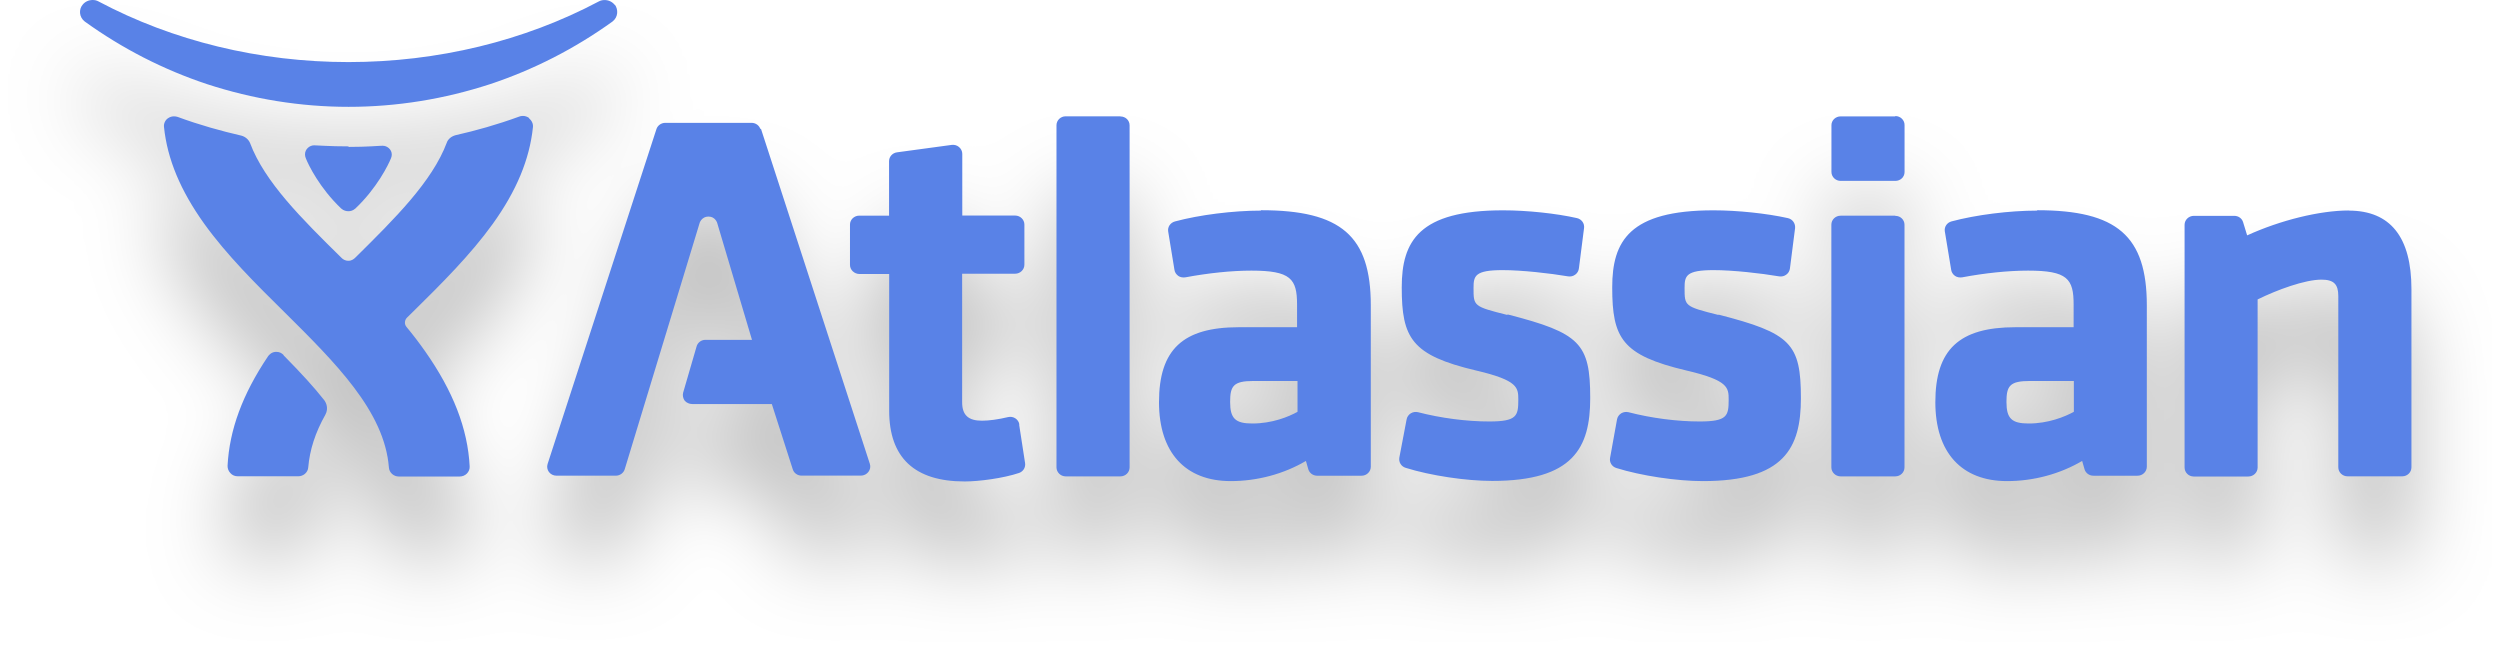
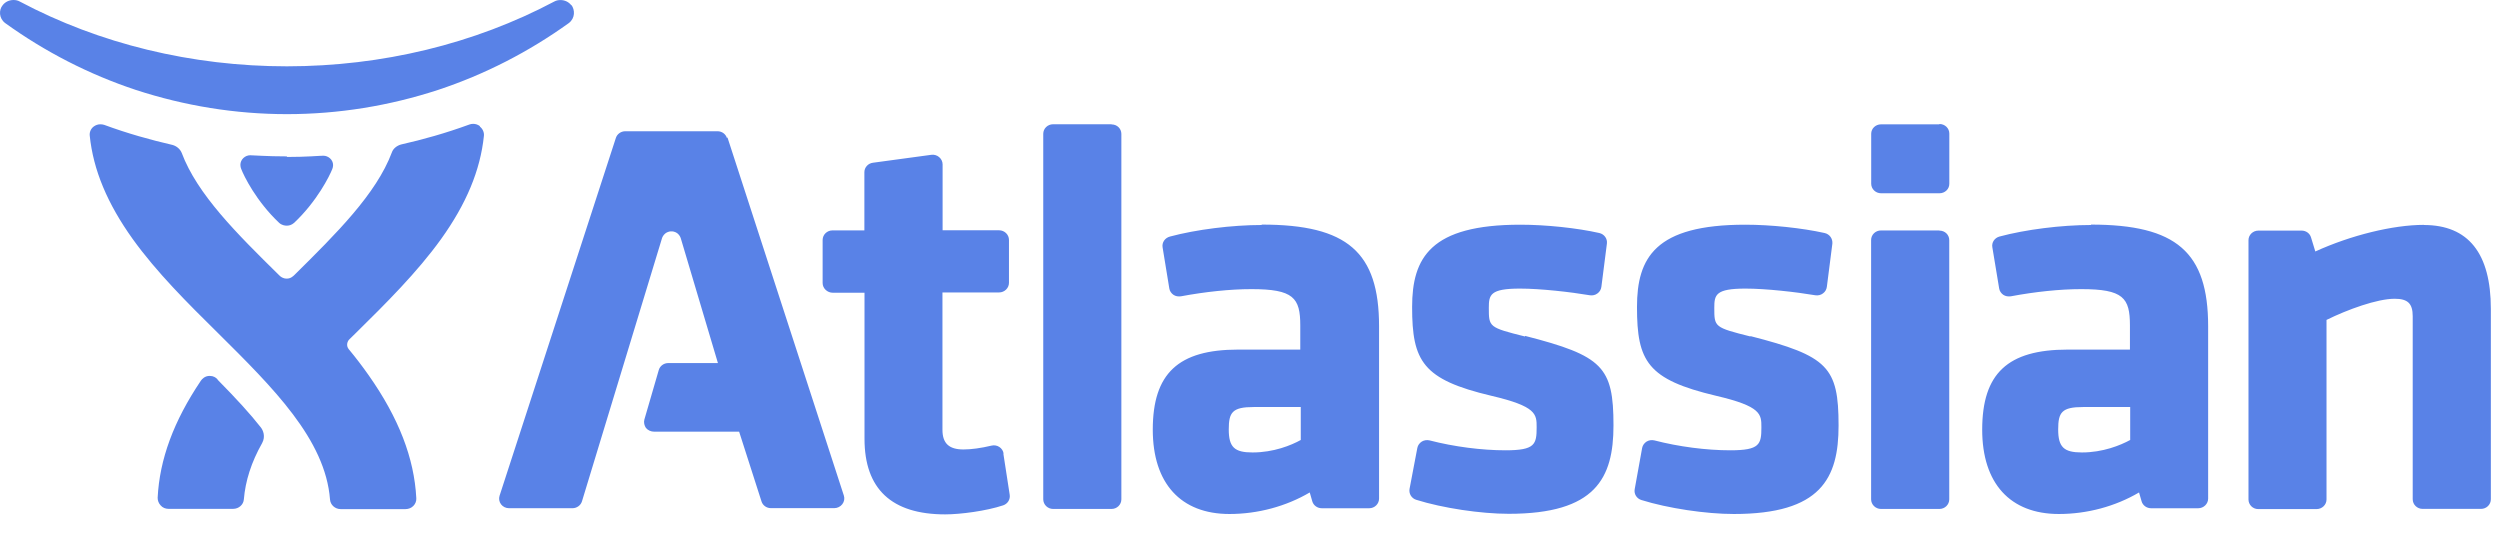
- <svg xmlns="http://www.w3.org/2000/svg" width="125" height="33" viewBox="0 0 125 33" fill="none">
-   <g filter="url(#filter0_d)">
-     <path fill-rule="evenodd" clip-rule="evenodd" d="M85.923 15.748C84.229 15.323 84.229 15.306 84.229 14.404C84.229 13.796 84.291 13.506 85.686 13.506C86.644 13.506 88.054 13.665 88.961 13.819C89.085 13.837 89.213 13.81 89.315 13.731C89.417 13.66 89.482 13.545 89.497 13.421L89.755 11.4C89.774 11.17 89.628 10.958 89.391 10.905C88.335 10.67 86.877 10.516 85.675 10.516C81.468 10.516 80.611 12.055 80.611 14.367C80.611 16.907 81.094 17.762 84.313 18.523C86.433 19.018 86.433 19.385 86.433 19.995C86.433 20.797 86.36 21.074 84.976 21.074C83.857 21.074 82.564 20.906 81.427 20.611C81.3 20.581 81.172 20.6 81.063 20.664C80.954 20.733 80.876 20.841 80.852 20.965L80.504 22.893C80.462 23.115 80.595 23.331 80.814 23.4C82.056 23.789 83.837 24.055 85.145 24.055C89.215 24.055 90.045 22.392 90.045 19.916C90.045 17.174 89.546 16.661 85.918 15.729L85.923 15.747V15.748ZM75.371 15.748C73.677 15.323 73.677 15.306 73.677 14.404C73.677 13.796 73.739 13.506 75.134 13.506C76.09 13.506 77.502 13.665 78.409 13.819C78.533 13.837 78.66 13.81 78.763 13.731C78.865 13.66 78.93 13.545 78.945 13.421L79.203 11.4C79.233 11.17 79.079 10.958 78.848 10.905C77.81 10.67 76.353 10.516 75.15 10.516C70.954 10.516 70.087 12.055 70.087 14.367C70.087 16.907 70.578 17.762 73.795 18.523C75.915 19.018 75.915 19.385 75.915 19.995C75.915 20.797 75.843 21.074 74.458 21.074C73.338 21.074 72.045 20.906 70.906 20.611C70.779 20.581 70.651 20.6 70.542 20.664C70.433 20.733 70.354 20.841 70.331 20.965L69.966 22.884C69.93 23.105 70.057 23.322 70.281 23.391C71.52 23.78 73.302 24.046 74.611 24.046C78.673 24.046 79.511 22.383 79.511 19.907C79.511 17.166 79.005 16.652 75.376 15.72L75.371 15.738V15.748ZM38.02 6.457C37.96 6.269 37.783 6.142 37.579 6.142H33.265C33.065 6.142 32.883 6.268 32.822 6.454L27.379 23.203C27.337 23.336 27.361 23.486 27.448 23.601C27.535 23.716 27.674 23.784 27.821 23.784H30.791C30.996 23.784 31.177 23.651 31.235 23.466L34.985 11.138C34.985 11.138 35.085 10.828 35.422 10.828C35.768 10.828 35.859 11.146 35.859 11.146L37.599 16.992H35.267C35.067 16.992 34.884 17.127 34.83 17.319L34.156 19.636C34.119 19.769 34.156 19.919 34.229 20.026C34.32 20.138 34.465 20.202 34.611 20.202H38.591L39.639 23.468C39.697 23.654 39.876 23.781 40.076 23.781H43.045C43.191 23.781 43.333 23.711 43.42 23.596C43.511 23.479 43.537 23.33 43.493 23.194L38.044 6.427L38.026 6.455L38.02 6.457ZM94.761 10.785H92.029C91.774 10.785 91.568 10.986 91.568 11.233V23.367C91.568 23.614 91.776 23.819 92.031 23.819H94.763C95.018 23.819 95.225 23.619 95.225 23.368V11.238C95.225 10.99 95.024 10.793 94.769 10.793L94.76 10.786L94.761 10.785ZM56.017 5.815H53.285C53.03 5.815 52.824 6.015 52.824 6.263V23.367C52.824 23.614 53.032 23.819 53.286 23.819H56.019C56.274 23.819 56.48 23.619 56.48 23.368V6.267C56.48 6.02 56.279 5.823 56.024 5.823L56.017 5.816V5.815ZM117.439 10.524C115.996 10.524 114.024 11.008 112.357 11.769L112.157 11.115C112.102 10.92 111.92 10.792 111.715 10.792H109.693C109.438 10.792 109.229 10.993 109.229 11.24V23.374C109.229 23.621 109.429 23.825 109.684 23.825H112.416C112.671 23.825 112.881 23.625 112.881 23.374V14.972C113.865 14.486 115.249 13.982 116.071 13.982C116.687 13.982 116.915 14.206 116.915 14.804V23.365C116.915 23.616 117.124 23.816 117.379 23.816H120.111C120.366 23.816 120.572 23.616 120.572 23.365V14.457C120.572 11.852 119.516 10.53 117.437 10.53H117.436L117.439 10.524ZM14.167 17.738C14.094 17.667 13.991 17.592 13.812 17.592C13.584 17.592 13.451 17.744 13.4 17.818C12.125 19.711 11.47 21.497 11.378 23.292C11.376 23.425 11.427 23.558 11.52 23.655C11.611 23.761 11.747 23.814 11.884 23.814H14.911C15.175 23.814 15.394 23.619 15.412 23.372C15.485 22.505 15.758 21.639 16.268 20.736C16.441 20.418 16.305 20.126 16.205 20C15.704 19.363 15.091 18.691 14.18 17.766L14.176 17.748L14.167 17.738ZM64.876 19.029V20.591C64.43 20.839 63.61 21.175 62.617 21.175C61.77 21.175 61.506 20.927 61.506 20.096C61.506 19.3 61.67 19.049 62.672 19.049H64.876V19.03V19.029ZM103.693 19.029V20.591C103.238 20.839 102.418 21.175 101.434 21.175C100.587 21.175 100.323 20.927 100.323 20.096C100.323 19.3 100.487 19.049 101.489 19.049H103.693V19.03V19.029ZM50.969 21.227C50.95 21.099 50.877 20.988 50.768 20.917C50.659 20.846 50.53 20.825 50.402 20.855C49.91 20.972 49.455 21.035 49.091 21.035C48.417 21.035 48.107 20.752 48.107 20.116V13.686H50.757C51.012 13.686 51.22 13.483 51.22 13.235V11.228C51.22 10.98 51.011 10.777 50.755 10.777H48.114V7.691C48.114 7.559 48.052 7.437 47.95 7.351C47.85 7.265 47.714 7.227 47.586 7.245L44.854 7.616C44.624 7.645 44.453 7.835 44.453 8.058V10.782H42.962C42.707 10.782 42.499 10.983 42.499 11.23V13.247C42.499 13.495 42.718 13.7 42.973 13.7H44.459V20.536C44.459 22.886 45.729 24.073 48.235 24.073C48.946 24.073 50.159 23.914 50.95 23.649C51.159 23.578 51.288 23.372 51.254 23.154L50.958 21.234L50.967 21.221L50.969 21.227ZM63.044 10.53C61.66 10.53 59.977 10.742 58.755 11.07C58.518 11.132 58.372 11.348 58.409 11.574L58.724 13.502C58.742 13.619 58.815 13.725 58.915 13.796C59.017 13.867 59.145 13.884 59.269 13.867C60.403 13.655 61.576 13.531 62.569 13.531C64.536 13.531 64.853 13.938 64.853 15.229V16.361H61.939C59.145 16.361 57.95 17.475 57.95 20.11C57.95 22.622 59.261 24.055 61.538 24.055C62.862 24.055 64.185 23.701 65.296 23.047L65.414 23.459C65.469 23.653 65.651 23.786 65.861 23.786H68.079C68.334 23.786 68.54 23.582 68.54 23.335V15.269C68.54 11.803 67.055 10.511 63.057 10.511L63.041 10.52L63.044 10.53ZM101.855 10.53C100.471 10.53 98.795 10.742 97.575 11.07C97.347 11.132 97.201 11.348 97.242 11.574L97.561 13.502C97.579 13.619 97.652 13.725 97.752 13.796C97.856 13.867 97.983 13.884 98.107 13.867C99.237 13.655 100.402 13.531 101.404 13.531C103.372 13.531 103.681 13.938 103.681 15.229V16.361H100.767C97.962 16.361 96.767 17.475 96.767 20.11C96.767 22.622 98.075 24.055 100.355 24.055C101.678 24.055 102.996 23.701 104.107 23.047L104.226 23.459C104.28 23.653 104.463 23.786 104.672 23.786H106.876C107.131 23.786 107.341 23.582 107.341 23.335V15.269C107.341 11.803 105.856 10.511 101.858 10.511L101.862 10.52L101.855 10.53ZM26.45 5.896C26.359 5.83 26.254 5.796 26.146 5.796C26.074 5.796 26.019 5.807 25.964 5.828C24.871 6.229 23.779 6.535 22.777 6.76C22.576 6.813 22.398 6.955 22.34 7.131C21.611 9.077 19.735 10.934 17.786 12.862C17.713 12.933 17.604 13.039 17.421 13.039C17.239 13.039 17.13 12.951 17.057 12.874C15.09 10.938 13.232 9.098 12.503 7.153C12.43 6.976 12.266 6.834 12.066 6.781C11.064 6.551 9.953 6.242 8.878 5.844C8.824 5.826 8.754 5.817 8.696 5.817C8.587 5.817 8.481 5.853 8.392 5.917C8.254 6.015 8.183 6.183 8.199 6.342C8.363 7.957 9.028 9.534 10.212 11.188C11.332 12.745 12.78 14.186 14.192 15.578C16.778 18.143 19.228 20.566 19.445 23.378C19.463 23.629 19.682 23.826 19.941 23.826H22.983C23.119 23.826 23.252 23.773 23.347 23.675C23.442 23.578 23.492 23.449 23.483 23.316C23.387 21.439 22.658 19.558 21.256 17.565C20.964 17.15 20.655 16.743 20.324 16.345C20.191 16.186 20.247 15.982 20.349 15.883L20.659 15.579C22.068 14.191 23.519 12.749 24.639 11.193C25.823 9.543 26.479 7.973 26.647 6.359C26.666 6.196 26.589 6.023 26.454 5.923L26.463 5.91L26.45 5.896ZM17.433 7.346C18.387 7.346 18.941 7.287 19.134 7.287C19.352 7.287 19.589 7.464 19.589 7.729C19.589 7.8 19.571 7.853 19.552 7.906C19.425 8.232 18.842 9.413 17.767 10.427C17.64 10.54 17.512 10.561 17.421 10.561C17.33 10.561 17.185 10.54 17.062 10.427C15.988 9.413 15.412 8.233 15.287 7.903C15.268 7.85 15.25 7.797 15.25 7.717C15.25 7.46 15.474 7.266 15.709 7.266C15.904 7.266 16.456 7.319 17.41 7.319H17.414L17.432 7.337L17.433 7.346ZM94.759 5.819H92.034C91.779 5.819 91.572 6.014 91.572 6.261V8.596C91.572 8.844 91.779 9.045 92.034 9.045H94.767C95.022 9.045 95.228 8.851 95.228 8.603V6.25C95.228 6.002 95.022 5.803 94.767 5.803L94.759 5.824V5.819ZM30.739 0.249C30.618 0.09 30.43 0.002 30.23 0.002C30.127 0.002 30.025 0.023 29.938 0.073C26.204 2.053 21.881 3.102 17.429 3.104C12.979 3.104 8.654 2.053 4.924 0.071C4.833 0.018 4.733 3.26815e-09 4.632 3.26815e-09C4.432 3.26815e-09 4.241 0.088 4.122 0.248C3.946 0.46 3.94 0.849 4.241 1.079C6.108 2.423 8.168 3.484 10.361 4.21C12.638 4.952 15.013 5.342 17.429 5.342C19.846 5.342 22.223 4.952 24.496 4.21C26.691 3.484 28.751 2.423 30.622 1.079C30.923 0.849 30.913 0.46 30.74 0.23V0.249H30.739Z" fill="#5982E7" />
-   </g>
-   <defs>
-     <filter id="filter0_d" x="0" y="0" width="124.572" height="32.073" filterUnits="userSpaceOnUse" color-interpolation-filters="sRGB">
-       <feFlood flood-opacity="0" result="BackgroundImageFix" />
-       <feColorMatrix in="SourceAlpha" type="matrix" values="0 0 0 0 0 0 0 0 0 0 0 0 0 0 0 0 0 0 127 0" />
-       <feOffset dy="4" />
-       <feGaussianBlur stdDeviation="2" />
-       <feColorMatrix type="matrix" values="0 0 0 0 0 0 0 0 0 0 0 0 0 0 0 0 0 0 0.25 0" />
-       <feBlend mode="normal" in2="BackgroundImageFix" result="effect1_dropShadow" />
-       <feBlend mode="normal" in="SourceGraphic" in2="effect1_dropShadow" result="shape" />
-     </filter>
-   </defs>
+ <svg xmlns="http://www.w3.org/2000/svg" width="117" height="25" viewBox="0 0 117 25" fill="none">
+   <path fill-rule="evenodd" clip-rule="evenodd" d="M81.923 15.748C80.229 15.323 80.229 15.306 80.229 14.404C80.229 13.796 80.291 13.506 81.686 13.506C82.644 13.506 84.054 13.665 84.961 13.819C85.085 13.837 85.213 13.81 85.315 13.731C85.417 13.66 85.482 13.545 85.497 13.421L85.755 11.4C85.774 11.17 85.628 10.958 85.391 10.905C84.335 10.67 82.877 10.516 81.675 10.516C77.468 10.516 76.611 12.055 76.611 14.367C76.611 16.907 77.094 17.762 80.313 18.523C82.433 19.018 82.433 19.385 82.433 19.995C82.433 20.797 82.36 21.074 80.976 21.074C79.857 21.074 78.564 20.906 77.427 20.611C77.3 20.581 77.172 20.6 77.063 20.664C76.954 20.733 76.876 20.841 76.852 20.965L76.504 22.893C76.462 23.115 76.595 23.331 76.814 23.4C78.056 23.789 79.837 24.055 81.145 24.055C85.215 24.055 86.045 22.392 86.045 19.916C86.045 17.174 85.546 16.661 81.918 15.729L81.923 15.747V15.748ZM71.371 15.748C69.677 15.323 69.677 15.306 69.677 14.404C69.677 13.796 69.739 13.506 71.134 13.506C72.09 13.506 73.502 13.665 74.409 13.819C74.533 13.837 74.66 13.81 74.763 13.731C74.865 13.66 74.93 13.545 74.945 13.421L75.203 11.4C75.233 11.17 75.079 10.958 74.848 10.905C73.81 10.67 72.353 10.516 71.15 10.516C66.954 10.516 66.087 12.055 66.087 14.367C66.087 16.907 66.578 17.762 69.795 18.523C71.915 19.018 71.915 19.385 71.915 19.995C71.915 20.797 71.843 21.074 70.458 21.074C69.338 21.074 68.045 20.906 66.906 20.611C66.779 20.581 66.651 20.6 66.542 20.664C66.433 20.733 66.354 20.841 66.331 20.965L65.966 22.884C65.93 23.105 66.057 23.322 66.281 23.391C67.52 23.78 69.302 24.046 70.611 24.046C74.673 24.046 75.511 22.383 75.511 19.907C75.511 17.166 75.005 16.652 71.376 15.72L71.371 15.738V15.748ZM34.02 6.457C33.96 6.269 33.783 6.142 33.579 6.142H29.265C29.065 6.142 28.883 6.268 28.823 6.454L23.379 23.203C23.337 23.336 23.361 23.486 23.448 23.601C23.535 23.716 23.674 23.784 23.821 23.784H26.791C26.996 23.784 27.177 23.651 27.235 23.466L30.985 11.138C30.985 11.138 31.085 10.828 31.422 10.828C31.768 10.828 31.859 11.146 31.859 11.146L33.599 16.992H31.267C31.067 16.992 30.884 17.127 30.83 17.319L30.156 19.636C30.119 19.769 30.156 19.919 30.229 20.026C30.32 20.138 30.465 20.202 30.611 20.202H34.591L35.639 23.468C35.697 23.654 35.876 23.781 36.076 23.781H39.045C39.191 23.781 39.333 23.711 39.42 23.596C39.511 23.479 39.537 23.33 39.493 23.194L34.044 6.427L34.026 6.455L34.02 6.457ZM90.761 10.785H88.029C87.774 10.785 87.568 10.986 87.568 11.233V23.367C87.568 23.614 87.776 23.819 88.031 23.819H90.763C91.018 23.819 91.225 23.619 91.225 23.368V11.238C91.225 10.99 91.024 10.793 90.769 10.793L90.76 10.786L90.761 10.785ZM52.017 5.815H49.285C49.03 5.815 48.824 6.015 48.824 6.263V23.367C48.824 23.614 49.032 23.819 49.286 23.819H52.019C52.274 23.819 52.48 23.619 52.48 23.368V6.267C52.48 6.02 52.279 5.823 52.024 5.823L52.017 5.816V5.815ZM113.439 10.524C111.996 10.524 110.024 11.008 108.357 11.769L108.157 11.115C108.102 10.92 107.92 10.792 107.715 10.792H105.693C105.438 10.792 105.229 10.993 105.229 11.24V23.374C105.229 23.621 105.429 23.825 105.684 23.825H108.416C108.671 23.825 108.881 23.625 108.881 23.374V14.972C109.865 14.486 111.249 13.982 112.071 13.982C112.687 13.982 112.915 14.206 112.915 14.804V23.365C112.915 23.616 113.124 23.816 113.379 23.816H116.111C116.366 23.816 116.572 23.616 116.572 23.365V14.457C116.572 11.852 115.516 10.53 113.437 10.53H113.436L113.439 10.524ZM10.167 17.738C10.094 17.667 9.99 17.592 9.812 17.592C9.584 17.592 9.451 17.744 9.4 17.818C8.125 19.711 7.469 21.497 7.378 23.292C7.376 23.425 7.427 23.558 7.52 23.655C7.611 23.761 7.747 23.814 7.884 23.814H10.911C11.175 23.814 11.394 23.619 11.412 23.372C11.485 22.505 11.758 21.639 12.268 20.736C12.441 20.418 12.305 20.126 12.205 20C11.704 19.363 11.091 18.691 10.18 17.766L10.176 17.748L10.167 17.738ZM60.876 19.029V20.591C60.43 20.839 59.61 21.175 58.617 21.175C57.77 21.175 57.506 20.927 57.506 20.096C57.506 19.3 57.67 19.049 58.672 19.049H60.876V19.03V19.029ZM99.693 19.029V20.591C99.238 20.839 98.418 21.175 97.434 21.175C96.587 21.175 96.323 20.927 96.323 20.096C96.323 19.3 96.487 19.049 97.489 19.049H99.693V19.03V19.029ZM46.969 21.227C46.95 21.099 46.877 20.988 46.768 20.917C46.659 20.846 46.53 20.825 46.402 20.855C45.91 20.972 45.455 21.035 45.091 21.035C44.417 21.035 44.107 20.752 44.107 20.116V13.686H46.757C47.012 13.686 47.22 13.483 47.22 13.235V11.228C47.22 10.98 47.011 10.777 46.755 10.777H44.114V7.691C44.114 7.559 44.052 7.437 43.95 7.351C43.85 7.265 43.714 7.227 43.586 7.245L40.854 7.616C40.624 7.645 40.453 7.835 40.453 8.058V10.782H38.962C38.707 10.782 38.499 10.983 38.499 11.23V13.247C38.499 13.495 38.718 13.7 38.973 13.7H40.459V20.536C40.459 22.886 41.729 24.073 44.235 24.073C44.946 24.073 46.159 23.914 46.95 23.649C47.159 23.578 47.288 23.372 47.254 23.154L46.958 21.234L46.967 21.221L46.969 21.227ZM59.044 10.53C57.66 10.53 55.977 10.742 54.755 11.07C54.518 11.132 54.372 11.348 54.409 11.574L54.724 13.502C54.742 13.619 54.815 13.725 54.915 13.796C55.017 13.867 55.145 13.884 55.269 13.867C56.403 13.655 57.576 13.531 58.569 13.531C60.536 13.531 60.853 13.938 60.853 15.229V16.361H57.939C55.145 16.361 53.95 17.475 53.95 20.11C53.95 22.622 55.261 24.055 57.538 24.055C58.862 24.055 60.185 23.701 61.296 23.047L61.414 23.459C61.469 23.653 61.651 23.786 61.861 23.786H64.079C64.334 23.786 64.54 23.582 64.54 23.335V15.269C64.54 11.803 63.056 10.511 59.057 10.511L59.041 10.52L59.044 10.53ZM97.855 10.53C96.471 10.53 94.795 10.742 93.575 11.07C93.347 11.132 93.201 11.348 93.242 11.574L93.561 13.502C93.579 13.619 93.652 13.725 93.752 13.796C93.856 13.867 93.983 13.884 94.107 13.867C95.237 13.655 96.402 13.531 97.404 13.531C99.371 13.531 99.681 13.938 99.681 15.229V16.361H96.767C93.962 16.361 92.767 17.475 92.767 20.11C92.767 22.622 94.075 24.055 96.355 24.055C97.678 24.055 98.996 23.701 100.107 23.047L100.226 23.459C100.28 23.653 100.463 23.786 100.672 23.786H102.876C103.131 23.786 103.341 23.582 103.341 23.335V15.269C103.341 11.803 101.856 10.511 97.858 10.511L97.862 10.52L97.855 10.53ZM22.45 5.896C22.359 5.83 22.254 5.796 22.146 5.796C22.074 5.796 22.019 5.807 21.964 5.828C20.871 6.229 19.779 6.535 18.777 6.76C18.576 6.813 18.398 6.955 18.34 7.131C17.611 9.077 15.735 10.934 13.786 12.862C13.713 12.933 13.604 13.039 13.421 13.039C13.239 13.039 13.13 12.951 13.057 12.874C11.09 10.938 9.232 9.098 8.503 7.153C8.43 6.976 8.266 6.834 8.066 6.781C7.064 6.551 5.953 6.242 4.878 5.844C4.824 5.826 4.754 5.817 4.696 5.817C4.587 5.817 4.481 5.853 4.392 5.917C4.254 6.015 4.183 6.183 4.199 6.342C4.363 7.957 5.028 9.534 6.212 11.188C7.332 12.745 8.78 14.186 10.192 15.578C12.778 18.143 15.228 20.566 15.445 23.378C15.463 23.629 15.682 23.826 15.941 23.826H18.983C19.119 23.826 19.252 23.773 19.347 23.675C19.442 23.578 19.492 23.449 19.483 23.316C19.387 21.439 18.658 19.558 17.256 17.565C16.964 17.15 16.655 16.743 16.324 16.345C16.191 16.186 16.247 15.982 16.349 15.883L16.659 15.579C18.068 14.191 19.519 12.749 20.639 11.193C21.823 9.543 22.479 7.973 22.647 6.359C22.666 6.196 22.589 6.023 22.454 5.923L22.463 5.91L22.45 5.896ZM13.433 7.346C14.387 7.346 14.941 7.287 15.134 7.287C15.352 7.287 15.589 7.464 15.589 7.729C15.589 7.8 15.571 7.853 15.553 7.906C15.425 8.232 14.842 9.413 13.767 10.427C13.64 10.54 13.512 10.561 13.421 10.561C13.33 10.561 13.185 10.54 13.062 10.427C11.988 9.413 11.412 8.233 11.287 7.903C11.268 7.85 11.25 7.797 11.25 7.717C11.25 7.46 11.474 7.266 11.709 7.266C11.904 7.266 12.456 7.319 13.41 7.319H13.414L13.432 7.337L13.433 7.346ZM90.759 5.819H88.034C87.779 5.819 87.572 6.014 87.572 6.261V8.596C87.572 8.844 87.779 9.045 88.034 9.045H90.767C91.022 9.045 91.228 8.851 91.228 8.603V6.25C91.228 6.002 91.022 5.803 90.767 5.803L90.759 5.824V5.819ZM26.739 0.249C26.618 0.09 26.43 0.002 26.23 0.002C26.127 0.002 26.025 0.023 25.938 0.073C22.204 2.053 17.881 3.102 13.429 3.104C8.979 3.104 4.654 2.053 0.924 0.071C0.833 0.018 0.733 3.26815e-09 0.632 3.26815e-09C0.432 3.26815e-09 0.241 0.088 0.122 0.248C-0.054 0.46 -0.06 0.849 0.241 1.079C2.108 2.423 4.168 3.484 6.361 4.21C8.638 4.952 11.013 5.342 13.429 5.342C15.846 5.342 18.223 4.952 20.496 4.21C22.691 3.484 24.751 2.423 26.622 1.079C26.923 0.849 26.913 0.46 26.74 0.23V0.249H26.739Z" fill="#5982E7" />
</svg>
